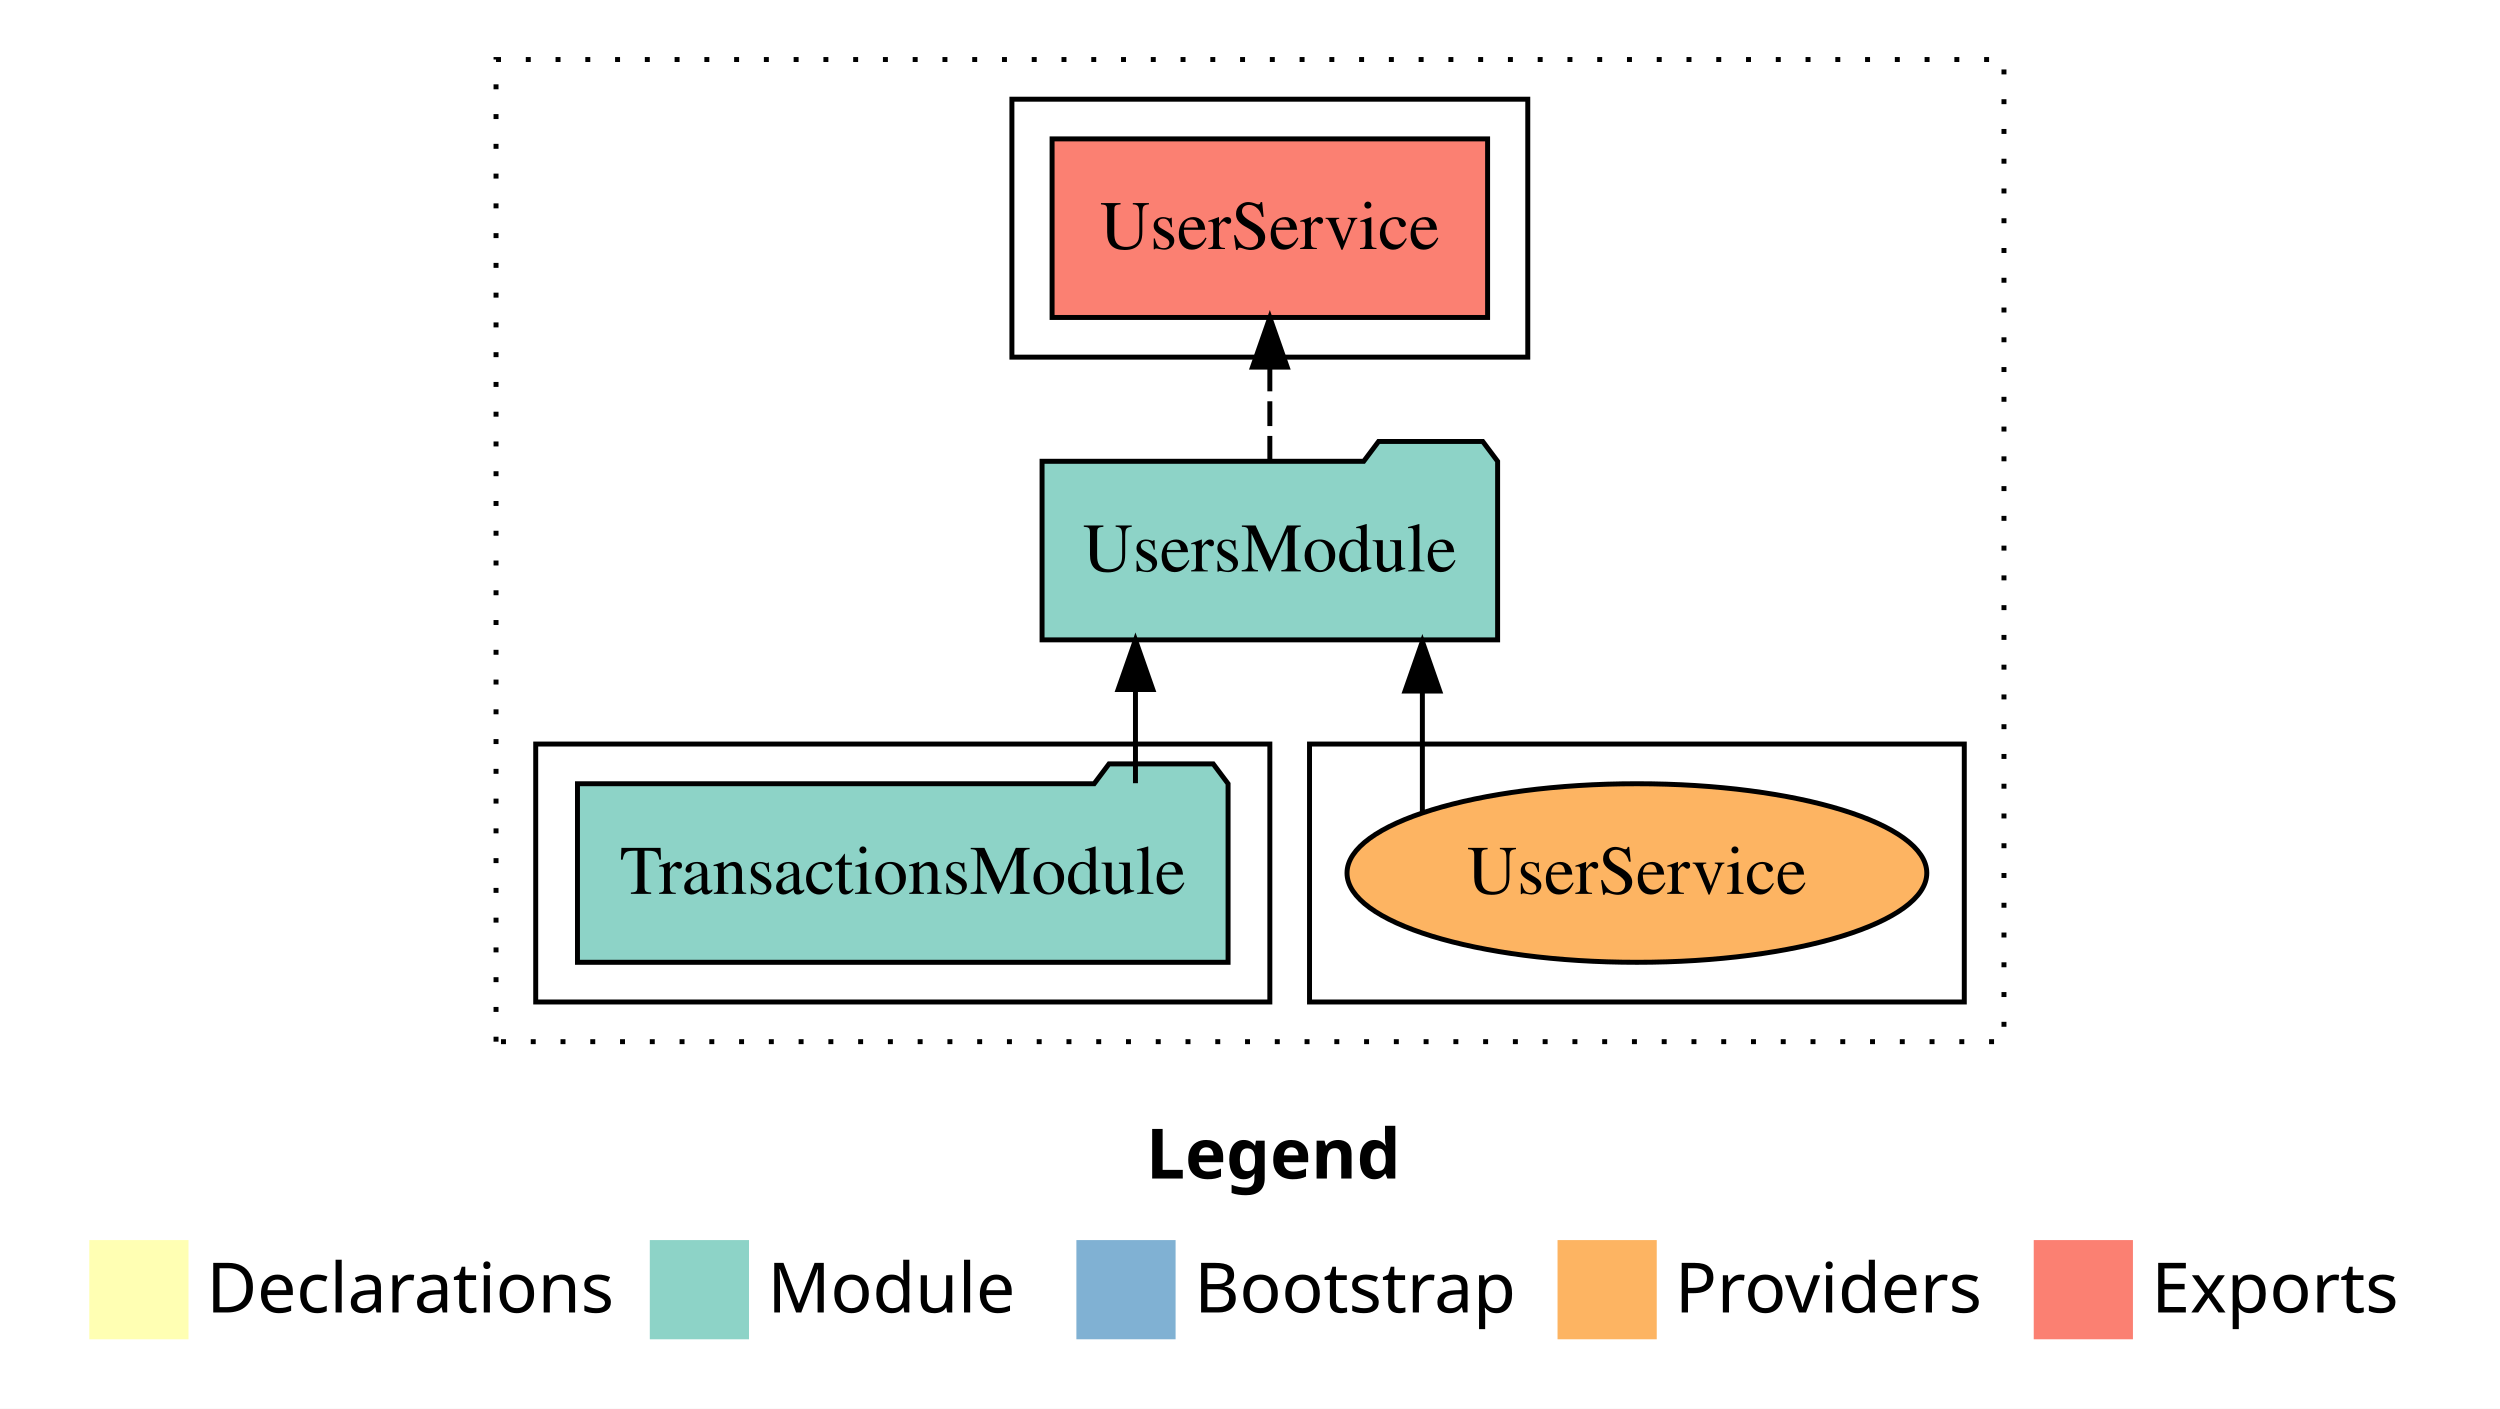
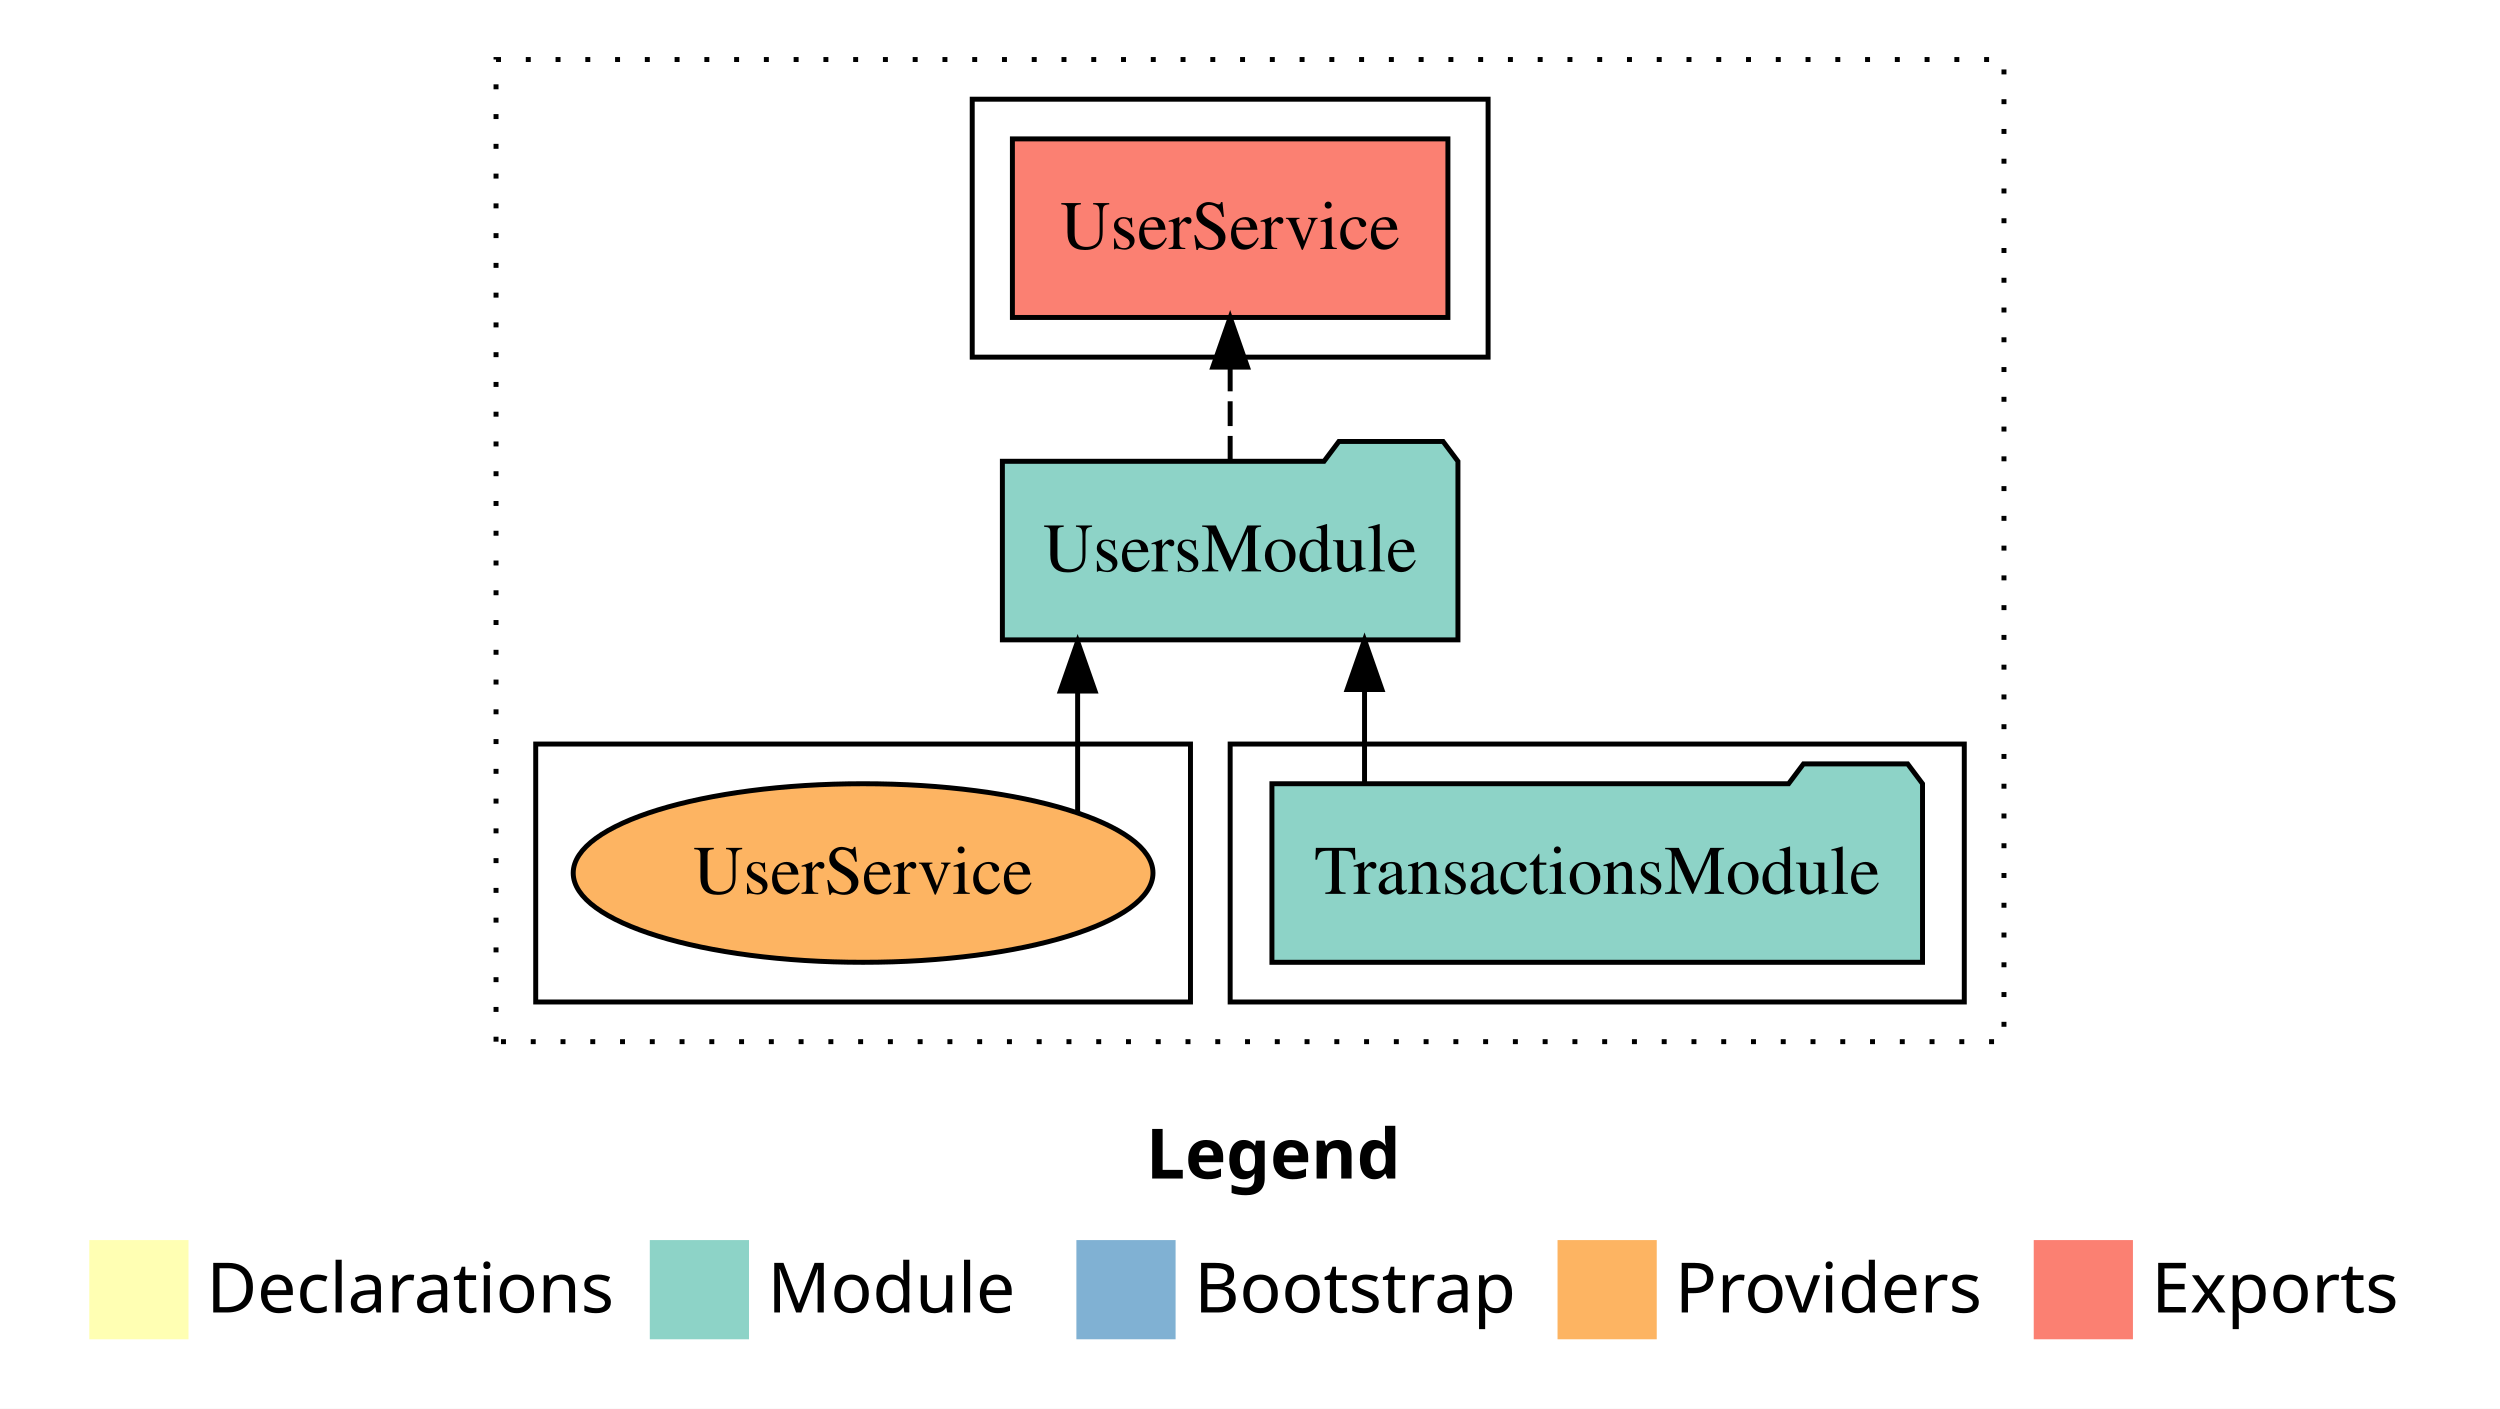
<svg xmlns="http://www.w3.org/2000/svg" width="504pt" height="284pt" viewBox="0.00 0.00 504.00 284.00">
  <g id="graph0" class="graph" transform="scale(1 1) rotate(0) translate(4 280)">
    <polygon fill="white" stroke="transparent" points="-4,4 -4,-280 500,-280 500,4 -4,4" />
    <text text-anchor="start" x="227.01" y="-42.4" font-family="Times-12" font-weight="bold" font-size="14.00">Legend</text>
    <polygon fill="#ffffb3" stroke="transparent" points="14,-10 14,-30 34,-30 34,-10 14,-10" />
    <text text-anchor="start" x="37.63" y="-15.4" font-family="Times-12" font-size="14.00">  Declarations</text>
    <polygon fill="#8dd3c7" stroke="transparent" points="127,-10 127,-30 147,-30 147,-10 127,-10" />
    <text text-anchor="start" x="150.73" y="-15.4" font-family="Times-12" font-size="14.00">  Module</text>
    <polygon fill="#80b1d3" stroke="transparent" points="213,-10 213,-30 233,-30 233,-10 213,-10" />
    <text text-anchor="start" x="236.78" y="-15.4" font-family="Times-12" font-size="14.00">  Bootstrap</text>
    <polygon fill="#fdb462" stroke="transparent" points="310,-10 310,-30 330,-30 330,-10 310,-10" />
    <text text-anchor="start" x="333.67" y="-15.4" font-family="Times-12" font-size="14.00">  Providers</text>
    <polygon fill="#fb8072" stroke="transparent" points="406,-10 406,-30 426,-30 426,-10 406,-10" />
    <text text-anchor="start" x="429.73" y="-15.4" font-family="Times-12" font-size="14.00">  Exports</text>
    <g id="clust1" class="cluster">
      <polygon fill="none" stroke="black" stroke-dasharray="1,5" points="96,-70 96,-268 400,-268 400,-70 96,-70" />
    </g>
-     <g id="clust6" class="cluster">
-       <polygon fill="none" stroke="black" points="260,-78 260,-130 392,-130 392,-78 260,-78" />
+     <g id="clust3" class="cluster">
+       <polygon fill="none" stroke="black" points="244,-78 244,-130 392,-130 392,-78 244,-78" />
    </g>
    <g id="clust4" class="cluster">
-       <polygon fill="none" stroke="black" points="200,-208 200,-260 304,-260 304,-208 200,-208" />
+       <polygon fill="none" stroke="black" points="192,-208 192,-260 296,-260 296,-208 192,-208" />
    </g>
-     <g id="clust3" class="cluster">
-       <polygon fill="none" stroke="black" points="104,-78 104,-130 252,-130 252,-78 104,-78" />
+     <g id="clust6" class="cluster">
+       <polygon fill="none" stroke="black" points="104,-78 104,-130 236,-130 236,-78 104,-78" />
    </g>
    <g id="node1" class="node">
-       <polygon fill="#8dd3c7" stroke="black" points="243.58,-122 240.58,-126 219.58,-126 216.58,-122 112.42,-122 112.42,-86 243.58,-86 243.58,-122" />
-       <text text-anchor="middle" x="178" y="-99.8" font-family="Times,serif" font-size="14.00">TransactionsModule</text>
+       <polygon fill="#8dd3c7" stroke="black" points="383.58,-122 380.58,-126 359.58,-126 356.58,-122 252.42,-122 252.42,-86 383.58,-86 383.58,-122" />
+       <text text-anchor="middle" x="318" y="-99.8" font-family="Times,serif" font-size="14.00">TransactionsModule</text>
    </g>
    <g id="node2" class="node">
-       <polygon fill="#8dd3c7" stroke="black" points="297.92,-187 294.92,-191 273.92,-191 270.92,-187 206.08,-187 206.08,-151 297.92,-151 297.92,-187" />
-       <text text-anchor="middle" x="252" y="-164.8" font-family="Times,serif" font-size="14.00">UsersModule</text>
+       <polygon fill="#8dd3c7" stroke="black" points="289.92,-187 286.92,-191 265.92,-191 262.92,-187 198.08,-187 198.08,-151 289.92,-151 289.92,-187" />
+       <text text-anchor="middle" x="244" y="-164.8" font-family="Times,serif" font-size="14.00">UsersModule</text>
    </g>
    <g id="edge1" class="edge">
-       <path fill="none" stroke="black" d="M224.91,-122.11C224.91,-122.11 224.91,-140.99 224.91,-140.99" />
-       <polygon fill="black" stroke="black" points="221.41,-140.99 224.91,-150.99 228.41,-140.99 221.41,-140.99" />
+       <path fill="none" stroke="black" d="M271.09,-122.11C271.09,-122.11 271.09,-140.99 271.09,-140.99" />
+       <polygon fill="black" stroke="black" points="267.59,-140.99 271.09,-150.99 274.59,-140.99 267.59,-140.99" />
    </g>
    <g id="node3" class="node">
-       <polygon fill="#fb8072" stroke="black" points="295.9,-252 208.1,-252 208.1,-216 295.9,-216 295.9,-252" />
-       <text text-anchor="middle" x="252" y="-229.8" font-family="Times,serif" font-size="14.00">UserService </text>
+       <polygon fill="#fb8072" stroke="black" points="287.9,-252 200.1,-252 200.1,-216 287.9,-216 287.9,-252" />
+       <text text-anchor="middle" x="244" y="-229.8" font-family="Times,serif" font-size="14.00">UserService </text>
    </g>
    <g id="edge2" class="edge">
-       <path fill="none" stroke="black" stroke-dasharray="5,2" d="M252,-187.11C252,-187.11 252,-205.99 252,-205.99" />
-       <polygon fill="black" stroke="black" points="248.5,-205.99 252,-215.99 255.5,-205.99 248.5,-205.99" />
+       <path fill="none" stroke="black" stroke-dasharray="5,2" d="M244,-187.11C244,-187.11 244,-205.99 244,-205.99" />
+       <polygon fill="black" stroke="black" points="240.5,-205.99 244,-215.99 247.5,-205.99 240.5,-205.99" />
    </g>
    <g id="node4" class="node">
-       <ellipse fill="#fdb462" stroke="black" cx="326" cy="-104" rx="58.44" ry="18" />
-       <text text-anchor="middle" x="326" y="-99.8" font-family="Times,serif" font-size="14.00">UserService</text>
+       <ellipse fill="#fdb462" stroke="black" cx="170" cy="-104" rx="58.44" ry="18" />
+       <text text-anchor="middle" x="170" y="-99.8" font-family="Times,serif" font-size="14.00">UserService</text>
    </g>
    <g id="edge3" class="edge">
-       <path fill="none" stroke="black" d="M282.75,-116.23C282.75,-116.23 282.75,-140.68 282.75,-140.68" />
-       <polygon fill="black" stroke="black" points="279.25,-140.68 282.75,-150.68 286.25,-140.68 279.25,-140.68" />
+       <path fill="none" stroke="black" d="M213.25,-116.23C213.25,-116.23 213.25,-140.68 213.25,-140.68" />
+       <polygon fill="black" stroke="black" points="209.76,-140.68 213.25,-150.68 216.76,-140.68 209.76,-140.68" />
    </g>
  </g>
</svg>
